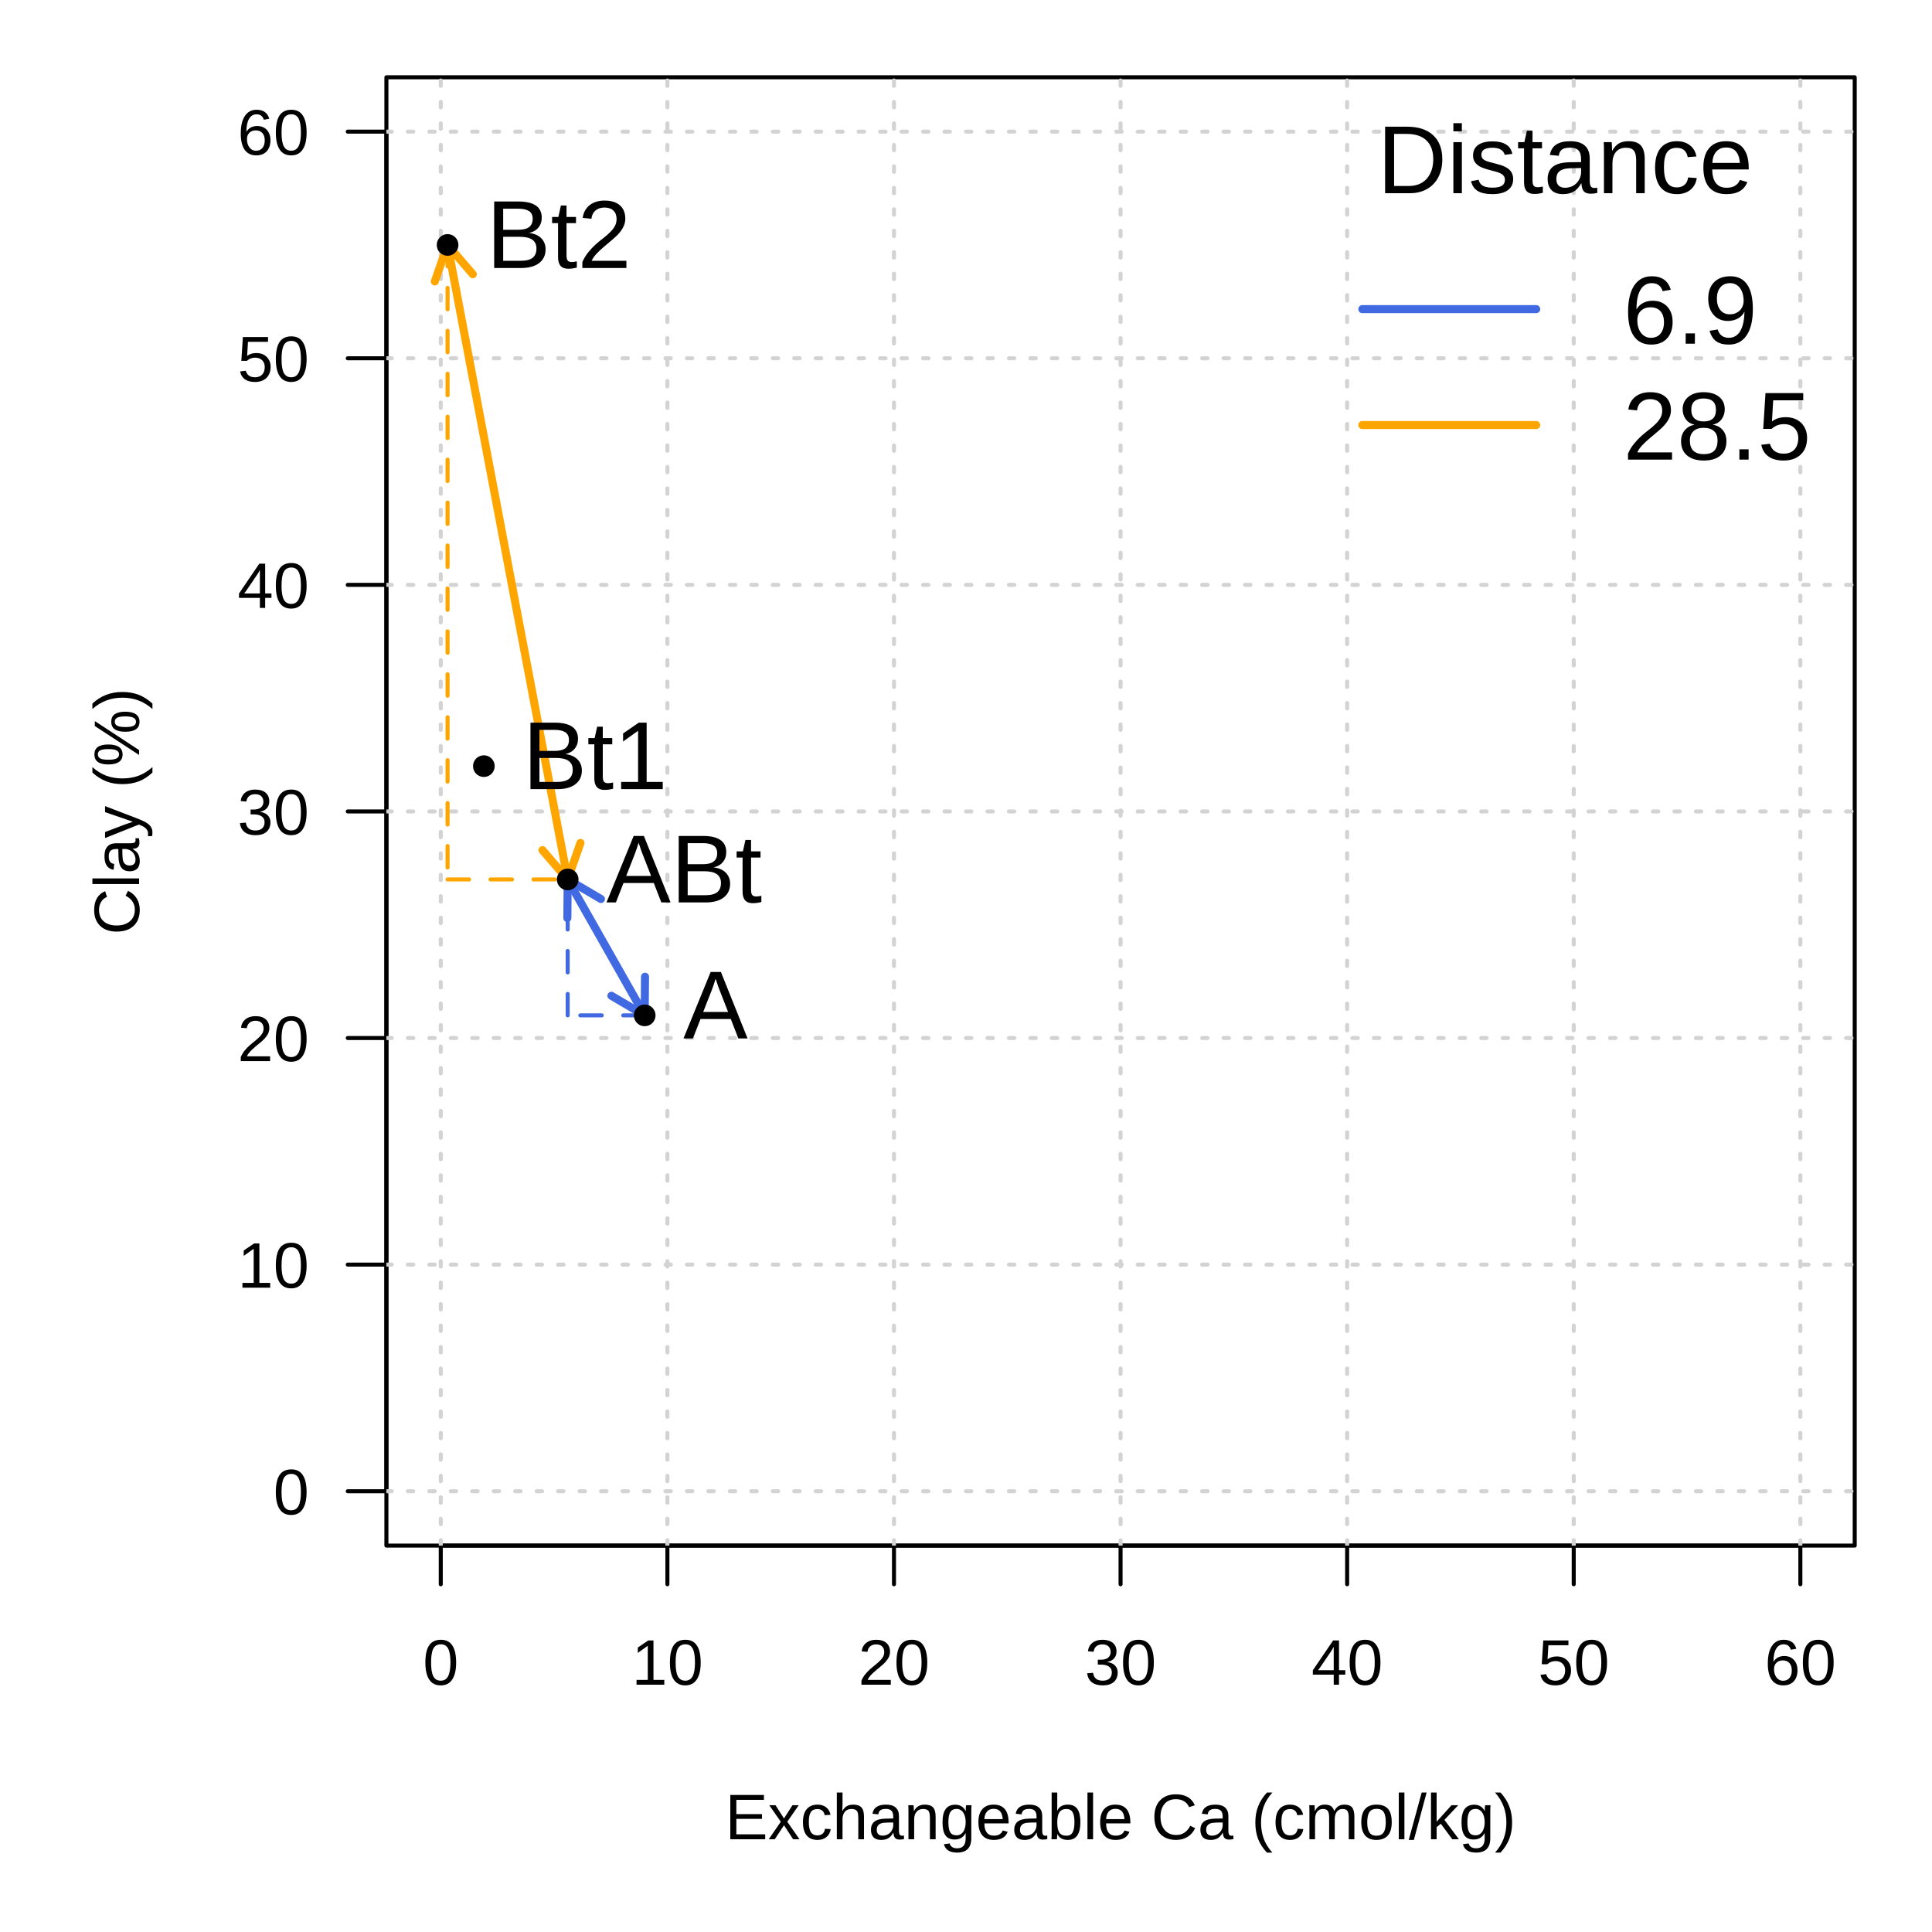
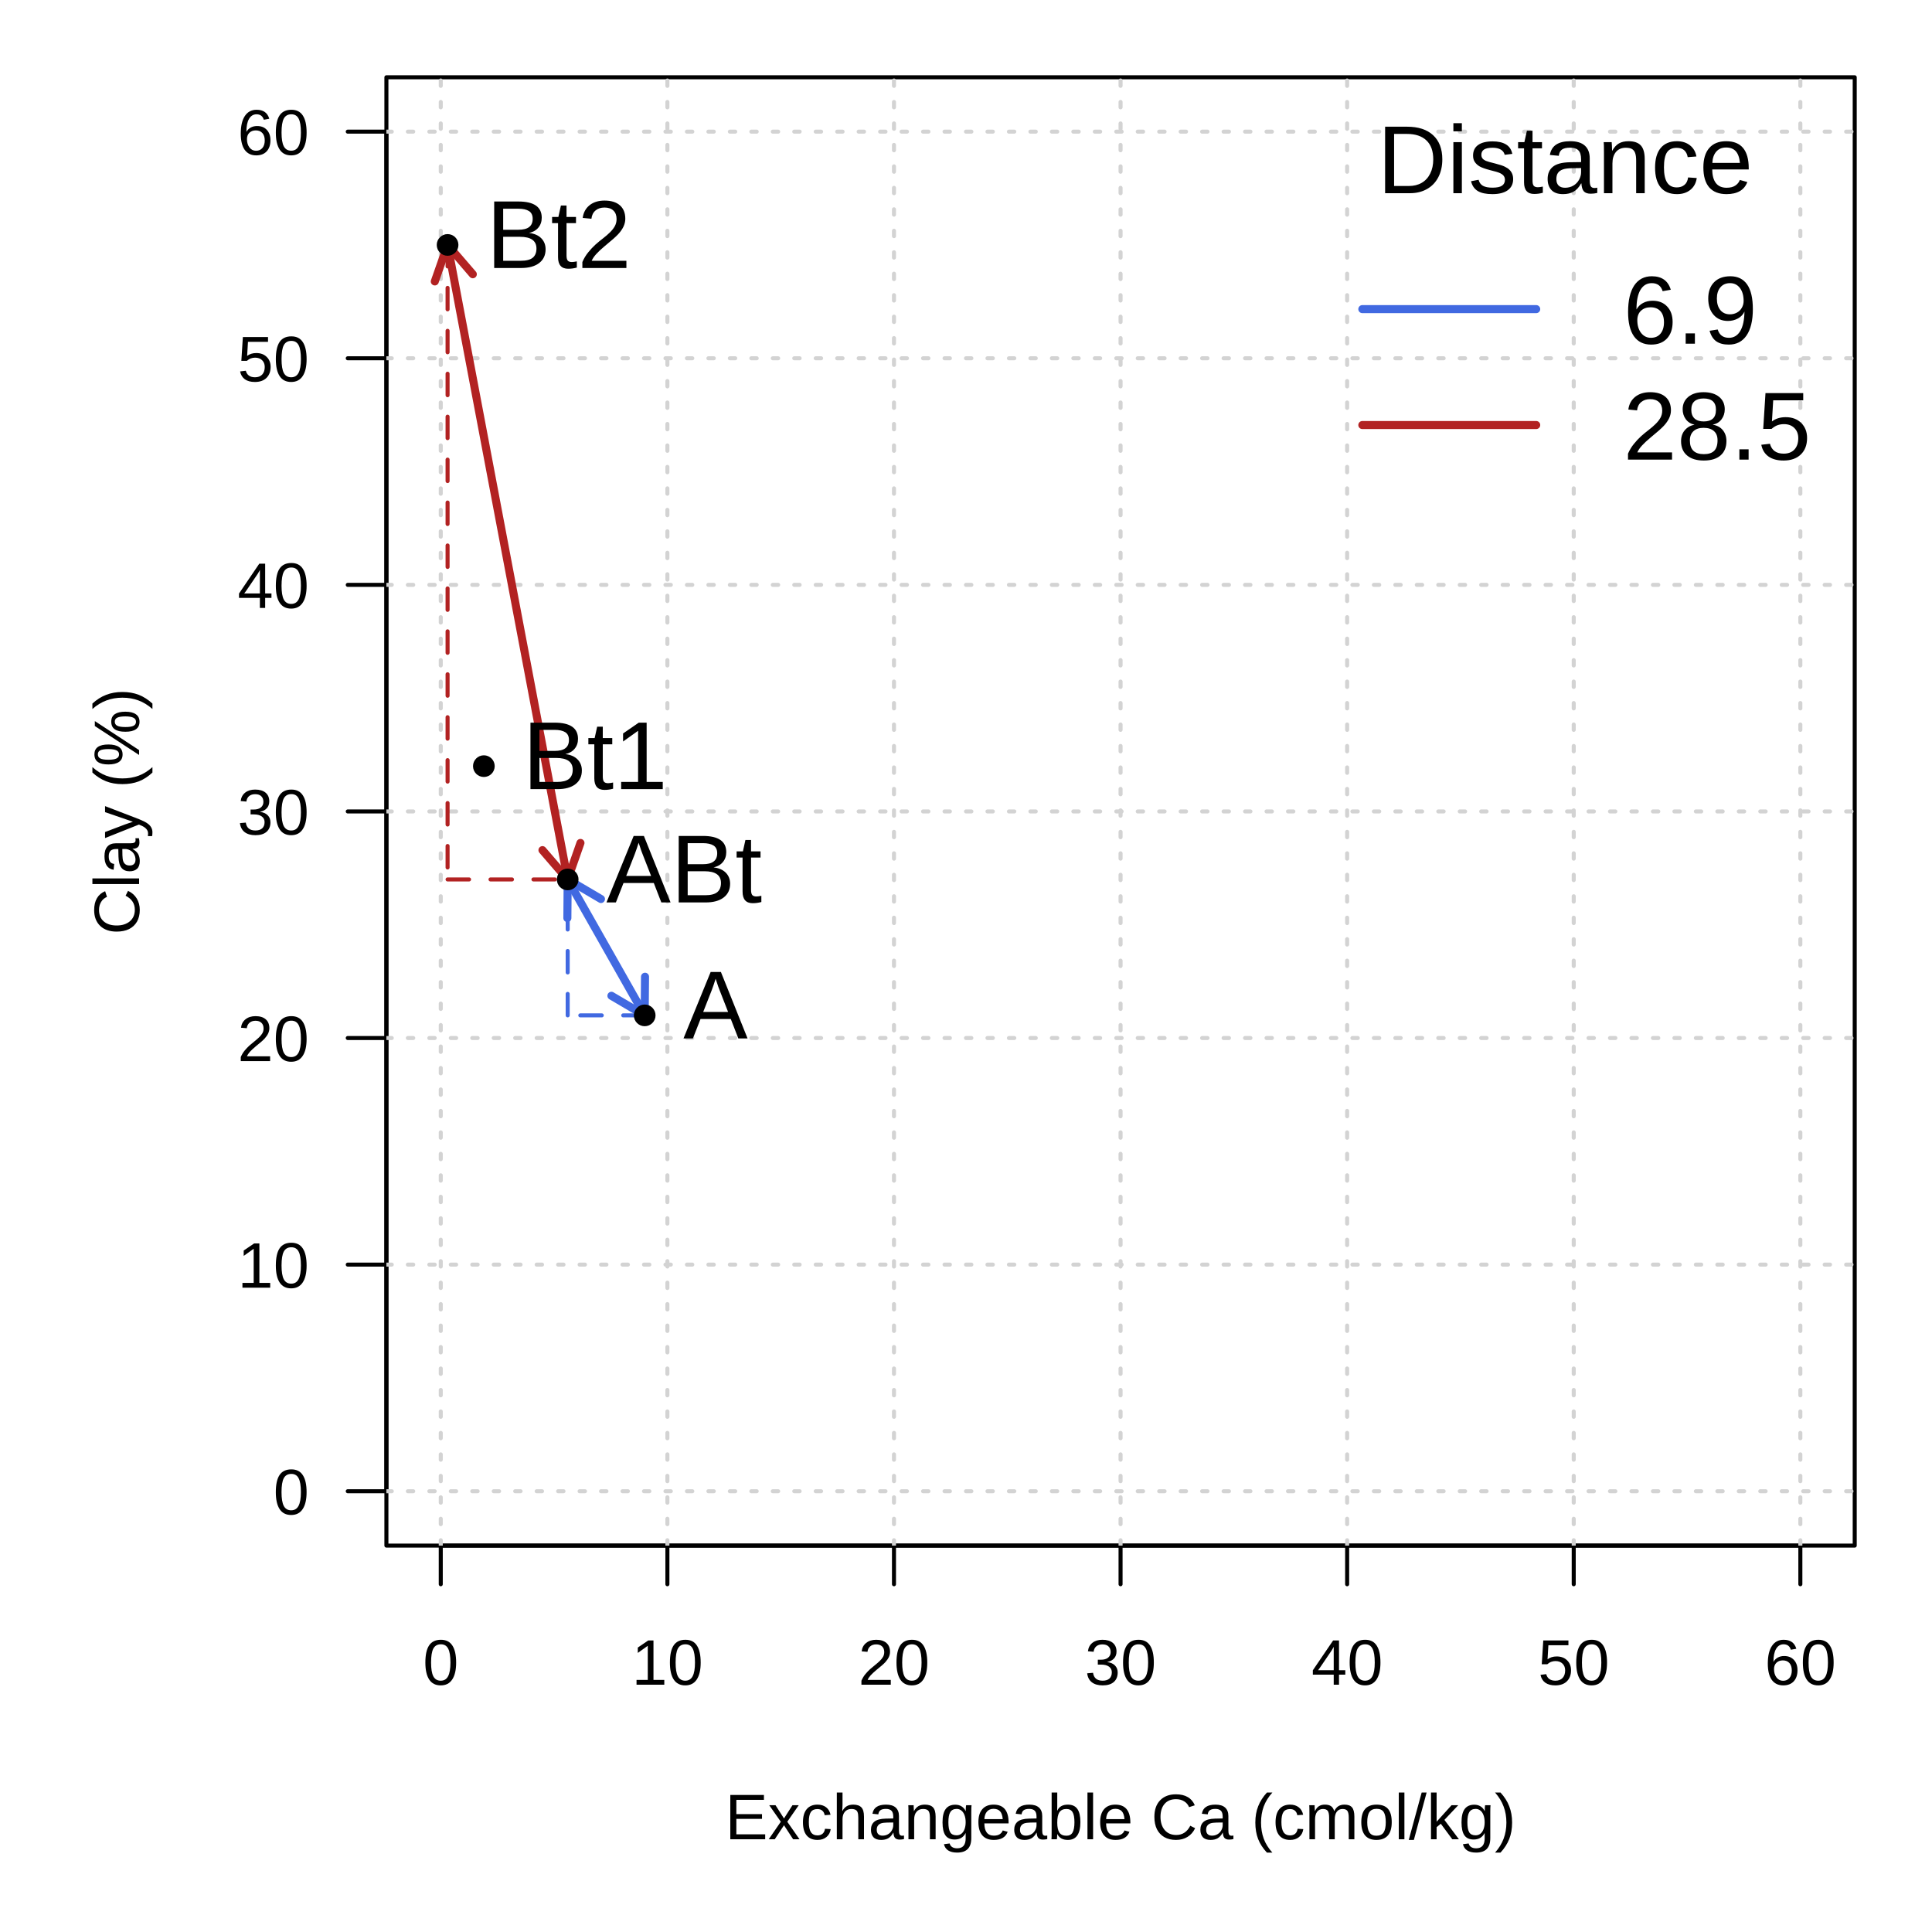
<svg xmlns="http://www.w3.org/2000/svg" width="360.00pt" height="360.00pt" viewBox="0 0 360.00 360.00">
  <g class="svglite">
    <defs>
      <style type="text/css">
    .svglite line, .svglite polyline, .svglite polygon, .svglite path, .svglite rect, .svglite circle {
      fill: none;
      stroke: #000000;
      stroke-linecap: round;
      stroke-linejoin: round;
      stroke-miterlimit: 10.00;
    }
    .svglite text {
      white-space: pre;
    }
    .svglite g.glyphgroup path {
      fill: inherit;
      stroke: none;
    }
  </style>
    </defs>
    <rect width="100%" height="100%" style="stroke: none; fill: #FFFFFF;" />
    <defs>
      <clipPath id="cpMC4wMHwzNjAuMDB8MC4wMHwzNjAuMDA=">
        <rect x="0.00" y="0.00" width="360.00" height="360.00" />
      </clipPath>
    </defs>
    <g clip-path="url(#cpMC4wMHwzNjAuMDB8MC4wMHwzNjAuMDA=)">
      <line x1="82.13" y1="288.00" x2="335.47" y2="288.00" style="stroke-width: 0.75;" />
      <line x1="82.13" y1="288.00" x2="82.13" y2="295.20" style="stroke-width: 0.75;" />
      <line x1="124.36" y1="288.00" x2="124.36" y2="295.20" style="stroke-width: 0.75;" />
      <line x1="166.58" y1="288.00" x2="166.58" y2="295.20" style="stroke-width: 0.75;" />
      <line x1="208.80" y1="288.00" x2="208.80" y2="295.20" style="stroke-width: 0.75;" />
      <line x1="251.02" y1="288.00" x2="251.02" y2="295.20" style="stroke-width: 0.75;" />
      <line x1="293.24" y1="288.00" x2="293.24" y2="295.20" style="stroke-width: 0.75;" />
      <line x1="335.47" y1="288.00" x2="335.47" y2="295.20" style="stroke-width: 0.75;" />
      <text x="82.13" y="313.92" text-anchor="middle" style="font-size: 12.00px; font-family: &quot;Arial&quot;;" textLength="6.67px" lengthAdjust="spacingAndGlyphs">0</text>
      <text x="124.36" y="313.92" text-anchor="middle" style="font-size: 12.00px; font-family: &quot;Arial&quot;;" textLength="13.34px" lengthAdjust="spacingAndGlyphs">10</text>
      <text x="166.58" y="313.92" text-anchor="middle" style="font-size: 12.00px; font-family: &quot;Arial&quot;;" textLength="13.34px" lengthAdjust="spacingAndGlyphs">20</text>
      <text x="208.80" y="313.92" text-anchor="middle" style="font-size: 12.00px; font-family: &quot;Arial&quot;;" textLength="13.34px" lengthAdjust="spacingAndGlyphs">30</text>
      <text x="251.02" y="313.92" text-anchor="middle" style="font-size: 12.00px; font-family: &quot;Arial&quot;;" textLength="13.34px" lengthAdjust="spacingAndGlyphs">40</text>
      <text x="293.24" y="313.92" text-anchor="middle" style="font-size: 12.00px; font-family: &quot;Arial&quot;;" textLength="13.34px" lengthAdjust="spacingAndGlyphs">50</text>
      <text x="335.47" y="313.92" text-anchor="middle" style="font-size: 12.00px; font-family: &quot;Arial&quot;;" textLength="13.34px" lengthAdjust="spacingAndGlyphs">60</text>
      <line x1="72.00" y1="277.87" x2="72.00" y2="24.53" style="stroke-width: 0.75;" />
      <line x1="72.00" y1="277.87" x2="64.80" y2="277.87" style="stroke-width: 0.75;" />
      <line x1="72.00" y1="235.64" x2="64.80" y2="235.64" style="stroke-width: 0.75;" />
      <line x1="72.00" y1="193.42" x2="64.80" y2="193.42" style="stroke-width: 0.75;" />
      <line x1="72.00" y1="151.20" x2="64.80" y2="151.20" style="stroke-width: 0.75;" />
      <line x1="72.00" y1="108.98" x2="64.80" y2="108.98" style="stroke-width: 0.75;" />
      <line x1="72.00" y1="66.76" x2="64.80" y2="66.76" style="stroke-width: 0.75;" />
      <line x1="72.00" y1="24.53" x2="64.80" y2="24.53" style="stroke-width: 0.75;" />
      <text x="57.60" y="282.17" text-anchor="end" style="font-size: 12.00px; font-family: &quot;Arial&quot;;" textLength="6.67px" lengthAdjust="spacingAndGlyphs">0</text>
      <text x="57.60" y="239.94" text-anchor="end" style="font-size: 12.00px; font-family: &quot;Arial&quot;;" textLength="13.34px" lengthAdjust="spacingAndGlyphs">10</text>
      <text x="57.60" y="197.72" text-anchor="end" style="font-size: 12.00px; font-family: &quot;Arial&quot;;" textLength="13.34px" lengthAdjust="spacingAndGlyphs">20</text>
      <text x="57.60" y="155.50" text-anchor="end" style="font-size: 12.00px; font-family: &quot;Arial&quot;;" textLength="13.34px" lengthAdjust="spacingAndGlyphs">30</text>
      <text x="57.60" y="113.28" text-anchor="end" style="font-size: 12.00px; font-family: &quot;Arial&quot;;" textLength="13.34px" lengthAdjust="spacingAndGlyphs">40</text>
      <text x="57.60" y="71.05" text-anchor="end" style="font-size: 12.00px; font-family: &quot;Arial&quot;;" textLength="13.34px" lengthAdjust="spacingAndGlyphs">50</text>
      <text x="57.60" y="28.83" text-anchor="end" style="font-size: 12.00px; font-family: &quot;Arial&quot;;" textLength="13.34px" lengthAdjust="spacingAndGlyphs">60</text>
      <polygon points="72.00,288.00 345.60,288.00 345.60,14.40 72.00,14.40 " style="stroke-width: 0.75;" />
      <text x="208.80" y="342.72" text-anchor="middle" style="font-size: 12.00px; font-family: &quot;Arial&quot;;" textLength="147.39px" lengthAdjust="spacingAndGlyphs">Exchangeable Ca (cmol/kg)</text>
      <text transform="translate(25.92,151.20) rotate(-90)" text-anchor="middle" style="font-size: 12.00px; font-family: &quot;Arial&quot;;" textLength="46.02px" lengthAdjust="spacingAndGlyphs">Clay (%)</text>
    </g>
    <defs>
      <clipPath id="cpNzIuMDB8MzQ1LjYwfDE0LjQwfDI4OC4wMA==">
        <rect x="72.00" y="14.40" width="273.60" height="273.60" />
      </clipPath>
    </defs>
    <g clip-path="url(#cpNzIuMDB8MzQ1LjYwfDE0LjQwfDI4OC4wMA==)">
      <line x1="72.00" y1="277.87" x2="345.60" y2="277.87" style="stroke-width: 0.75; stroke: #D3D3D3; stroke-dasharray: 1.00,3.00;" />
      <line x1="72.00" y1="235.64" x2="345.60" y2="235.64" style="stroke-width: 0.75; stroke: #D3D3D3; stroke-dasharray: 1.00,3.00;" />
      <line x1="72.00" y1="193.42" x2="345.60" y2="193.42" style="stroke-width: 0.75; stroke: #D3D3D3; stroke-dasharray: 1.00,3.00;" />
      <line x1="72.00" y1="151.20" x2="345.60" y2="151.20" style="stroke-width: 0.75; stroke: #D3D3D3; stroke-dasharray: 1.00,3.00;" />
      <line x1="72.00" y1="108.98" x2="345.60" y2="108.98" style="stroke-width: 0.75; stroke: #D3D3D3; stroke-dasharray: 1.00,3.00;" />
      <line x1="72.00" y1="66.76" x2="345.60" y2="66.76" style="stroke-width: 0.75; stroke: #D3D3D3; stroke-dasharray: 1.00,3.00;" />
      <line x1="72.00" y1="24.53" x2="345.60" y2="24.53" style="stroke-width: 0.75; stroke: #D3D3D3; stroke-dasharray: 1.00,3.00;" />
      <line x1="82.13" y1="288.00" x2="82.13" y2="14.40" style="stroke-width: 0.75; stroke: #D3D3D3; stroke-dasharray: 1.00,3.00;" />
      <line x1="124.36" y1="288.00" x2="124.36" y2="14.40" style="stroke-width: 0.75; stroke: #D3D3D3; stroke-dasharray: 1.00,3.00;" />
      <line x1="166.58" y1="288.00" x2="166.58" y2="14.40" style="stroke-width: 0.75; stroke: #D3D3D3; stroke-dasharray: 1.00,3.00;" />
      <line x1="208.80" y1="288.00" x2="208.80" y2="14.40" style="stroke-width: 0.75; stroke: #D3D3D3; stroke-dasharray: 1.00,3.00;" />
      <line x1="251.02" y1="288.00" x2="251.02" y2="14.40" style="stroke-width: 0.75; stroke: #D3D3D3; stroke-dasharray: 1.00,3.00;" />
      <line x1="293.24" y1="288.00" x2="293.24" y2="14.40" style="stroke-width: 0.75; stroke: #D3D3D3; stroke-dasharray: 1.00,3.00;" />
      <line x1="335.47" y1="288.00" x2="335.47" y2="14.40" style="stroke-width: 0.75; stroke: #D3D3D3; stroke-dasharray: 1.00,3.00;" />
      <line x1="120.13" y1="189.20" x2="105.78" y2="163.87" style="stroke-width: 1.50; stroke: #4169E1;" />
      <polyline points="113.93,185.55 120.13,189.20 120.19,182.00 " style="stroke-width: 1.50; stroke: #4169E1;" />
      <polyline points="111.98,167.52 105.78,163.87 105.72,171.07 " style="stroke-width: 1.50; stroke: #4169E1;" />
-       <line x1="83.40" y1="45.64" x2="105.78" y2="163.87" style="stroke-width: 1.50; stroke: #FFA500;" />
-       <polyline points="88.10,51.10 83.40,45.64 81.02,52.44 " style="stroke-width: 1.50; stroke: #FFA500;" />
-       <polyline points="101.08,158.41 105.78,163.87 108.16,157.07 " style="stroke-width: 1.50; stroke: #FFA500;" />
-       <line x1="83.40" y1="45.64" x2="83.40" y2="163.87" style="stroke-width: 0.75; stroke: #FFA500; stroke-dasharray: 4.00,4.00;" />
-       <line x1="83.40" y1="163.87" x2="105.78" y2="163.87" style="stroke-width: 0.75; stroke: #FFA500; stroke-dasharray: 4.00,4.00;" />
+       <line x1="83.40" y1="45.64" x2="105.78" y2="163.87" style="stroke-width: 1.50; stroke: #B22222;" />
+       <polyline points="88.10,51.10 83.40,45.64 81.02,52.44 " style="stroke-width: 1.50; stroke: #B22222;" />
+       <polyline points="101.08,158.41 105.78,163.87 108.16,157.07 " style="stroke-width: 1.50; stroke: #B22222;" />
+       <line x1="83.40" y1="45.64" x2="83.40" y2="163.87" style="stroke-width: 0.75; stroke: #B22222; stroke-dasharray: 4.00,4.00;" />
+       <line x1="83.40" y1="163.87" x2="105.78" y2="163.87" style="stroke-width: 0.75; stroke: #B22222; stroke-dasharray: 4.00,4.00;" />
      <line x1="120.13" y1="189.20" x2="105.78" y2="189.20" style="stroke-width: 0.75; stroke: #4169E1; stroke-dasharray: 4.00,4.00;" />
      <line x1="105.78" y1="189.20" x2="105.78" y2="163.87" style="stroke-width: 0.75; stroke: #4169E1; stroke-dasharray: 4.00,4.00;" />
      <line x1="253.85" y1="57.60" x2="286.25" y2="57.60" style="stroke-width: 1.50; stroke: #4169E1;" />
-       <line x1="253.85" y1="79.20" x2="286.25" y2="79.20" style="stroke-width: 1.50; stroke: #FFA500;" />
+       <line x1="253.85" y1="79.20" x2="286.25" y2="79.20" style="stroke-width: 1.50; stroke: #B22222;" />
      <text x="291.63" y="36.00" text-anchor="middle" style="font-size: 18.00px; font-family: &quot;Arial&quot;;" textLength="70.05px" lengthAdjust="spacingAndGlyphs">Distance</text>
      <text x="302.45" y="64.04" style="font-size: 18.00px; font-family: &quot;Arial&quot;;" textLength="25.03px" lengthAdjust="spacingAndGlyphs">6.9</text>
      <text x="302.45" y="85.64" style="font-size: 18.00px; font-family: &quot;Arial&quot;;" textLength="35.05px" lengthAdjust="spacingAndGlyphs">28.5</text>
      <text x="127.33" y="193.50" style="font-size: 18.00px; font-family: &quot;Arial&quot;;" textLength="12.00px" lengthAdjust="spacingAndGlyphs">A</text>
      <text x="112.98" y="168.16" style="font-size: 18.00px; font-family: &quot;Arial&quot;;" textLength="29.00px" lengthAdjust="spacingAndGlyphs">ABt</text>
      <text x="97.36" y="147.05" style="font-size: 18.00px; font-family: &quot;Arial&quot;;" textLength="27.02px" lengthAdjust="spacingAndGlyphs">Bt1</text>
      <text x="90.60" y="49.94" style="font-size: 18.00px; font-family: &quot;Arial&quot;;" textLength="27.02px" lengthAdjust="spacingAndGlyphs">Bt2</text>
      <circle cx="120.13" cy="189.20" r="2.02" style="stroke-width: 0.75; stroke: none; fill: #000000;" />
      <circle cx="105.78" cy="163.87" r="2.02" style="stroke-width: 0.75; stroke: none; fill: #000000;" />
      <circle cx="90.16" cy="142.76" r="2.02" style="stroke-width: 0.75; stroke: none; fill: #000000;" />
      <circle cx="83.40" cy="45.64" r="2.02" style="stroke-width: 0.75; stroke: none; fill: #000000;" />
    </g>
  </g>
</svg>
